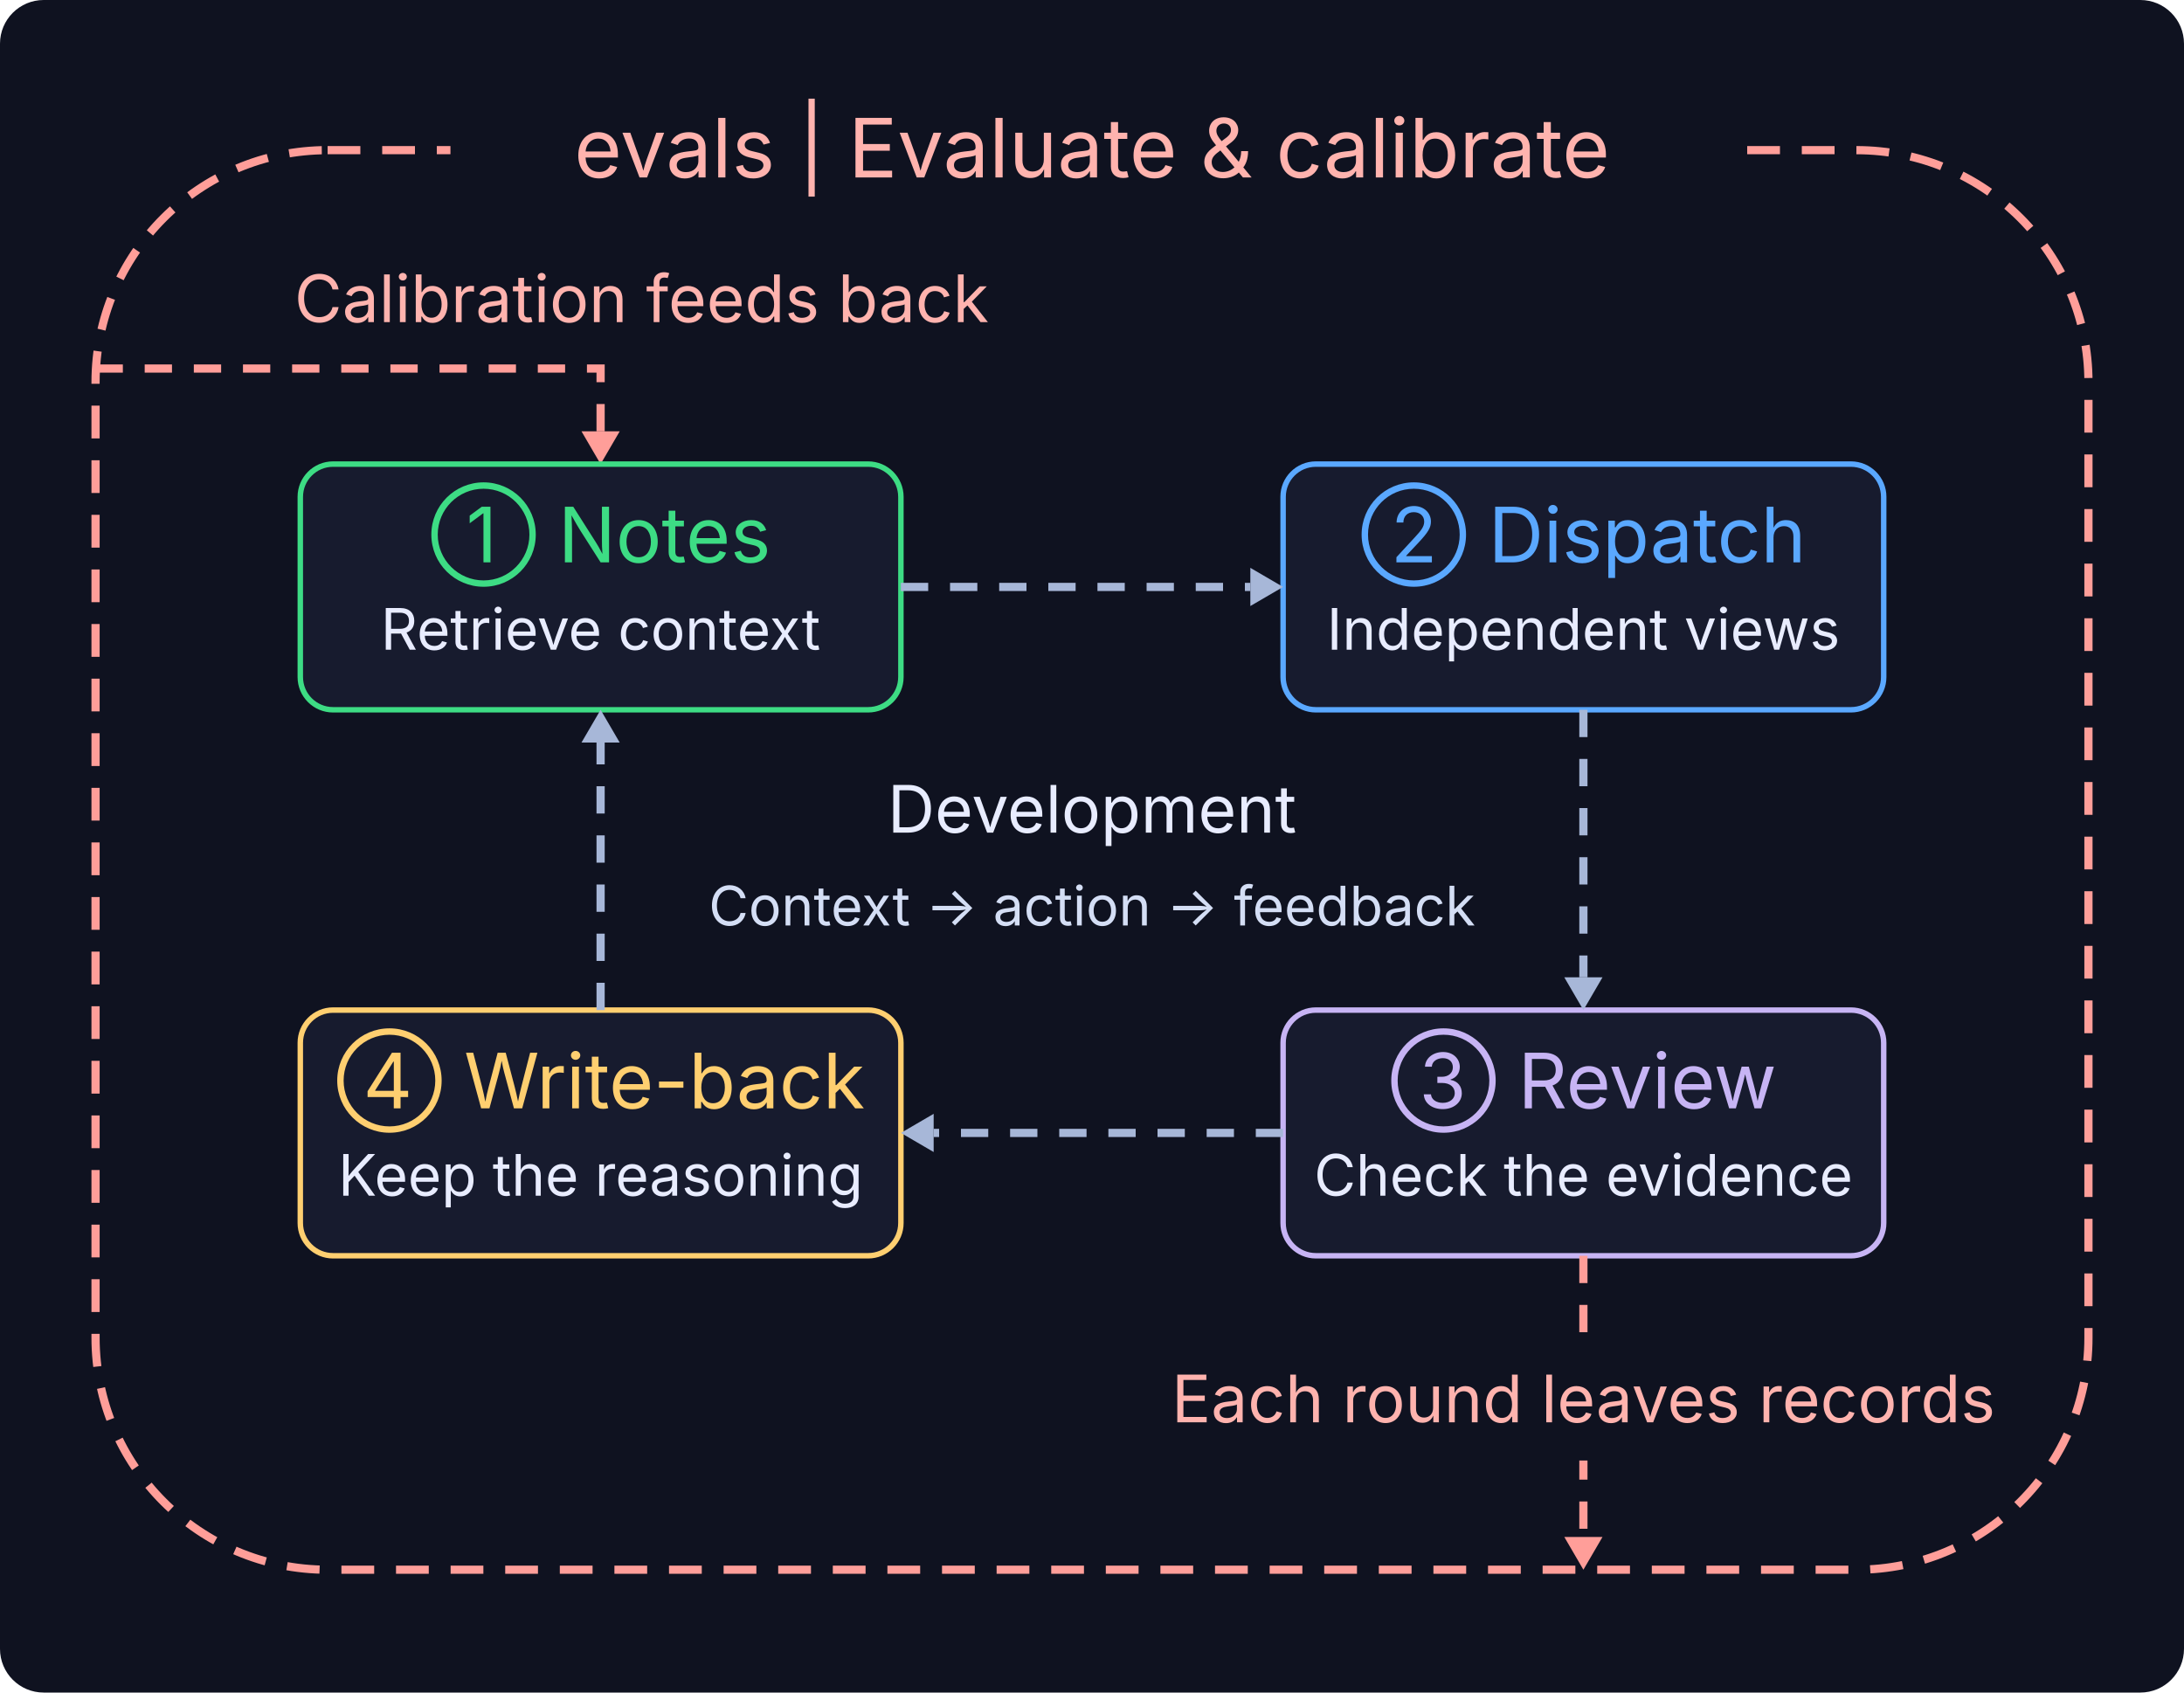
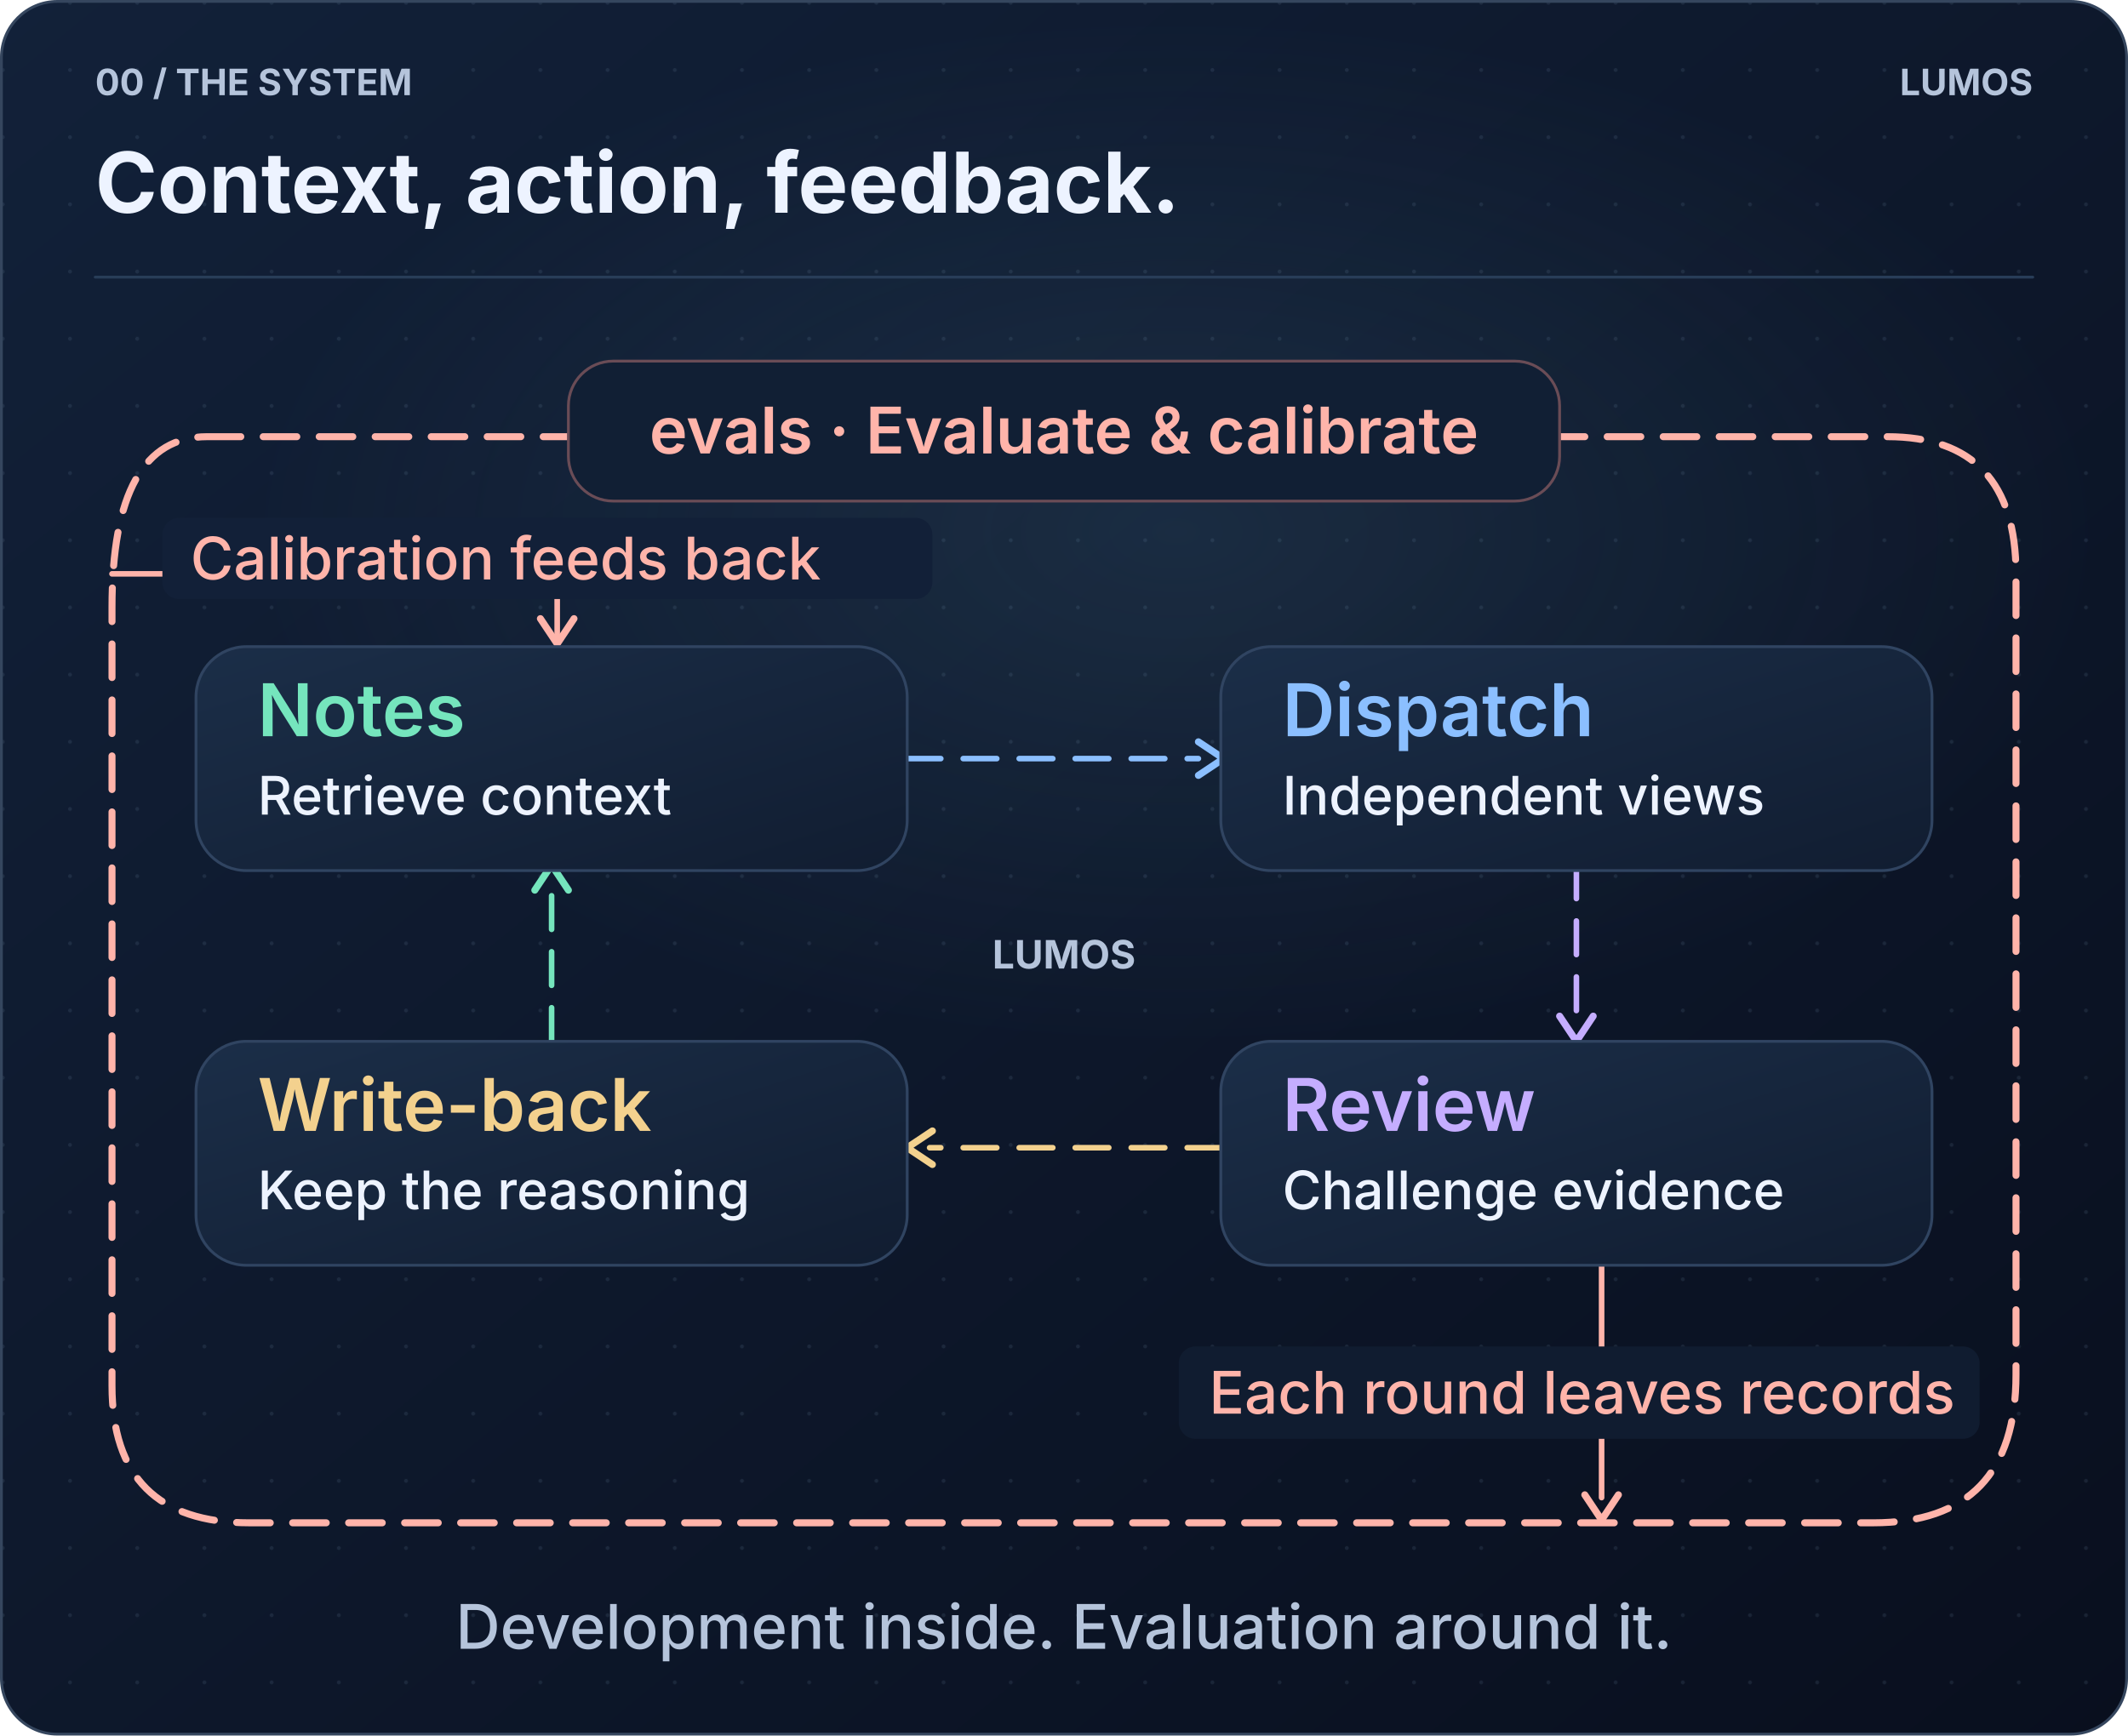
- <svg xmlns="http://www.w3.org/2000/svg" width="800" height="620" viewBox="0 0 800 620" role="img" aria-labelledby="title desc">
-   <rect width="800" height="620" rx="16" fill="#0f1220" />
-   <g font-family="Inter, 'PingFang TC', 'Microsoft JhengHei', system-ui, sans-serif">
-     <rect x="35" y="55" width="730" height="520" rx="85" fill="none" stroke="#ff9e99" stroke-width="3" stroke-dasharray="12 8">
-       <animate attributeName="stroke-dashoffset" values="0;-40" dur="6s" repeatCount="indefinite" />
-     </rect>
-     <rect x="165" y="25" width="470" height="58" rx="12" fill="#0f1220" />
-     <text x="400" y="65" text-anchor="middle" font-size="30" fill="#ffb3ae">evals | Evaluate &amp; calibrate</text>
-     <text x="235" y="118" text-anchor="middle" font-size="24" fill="#ffb3ae">Calibration feeds back</text>
-     <path d="M35 135H220V158" fill="none" stroke="#ff9e99" stroke-width="3" stroke-dasharray="10 8">
-       <animate attributeName="stroke-dashoffset" values="0;-36" dur="1.6s" repeatCount="indefinite" />
+ <svg xmlns="http://www.w3.org/2000/svg" width="760" height="620" viewBox="0 0 760 620" role="img" aria-labelledby="title desc">
+   <defs>
+     <linearGradient id="bg" x1="0" y1="0" x2="1" y2="1">
+       <stop stop-color="#122139" />
+       <stop offset="1" stop-color="#090f1e" />
+     </linearGradient>
+     <linearGradient id="panel" x1="0" y1="0" x2="1" y2="1">
+       <stop stop-color="#1b2e48" />
+       <stop offset="1" stop-color="#111d31" />
+     </linearGradient>
+     <radialGradient id="halo">
+       <stop stop-color="#73b8d7" stop-opacity=".12" />
+       <stop offset="1" stop-color="#73b8d7" stop-opacity="0" />
+     </radialGradient>
+     <pattern id="grid" width="24" height="24" patternUnits="userSpaceOnUse">
+       <circle cx="1" cy="1" r=".7" fill="#718da9" opacity=".15" />
+     </pattern>
+   </defs>
+   <rect x=".5" y=".5" width="759" height="619" rx="20" fill="url(#bg)" stroke="#35465e" />
+   <rect x="1" y="1" width="758" height="618" rx="20" fill="url(#grid)" />
+   <ellipse cx="420" cy="190" rx="335" ry="185" fill="url(#halo)" />
+   <g font-family="Inter, 'PingFang TC', 'Noto Sans TC', 'Microsoft JhengHei', system-ui, sans-serif">
+     <text x="34" y="34" font-size="13" fill="#b5c4db" text-anchor="start" font-weight="650">00 / THE SYSTEM</text>
+     <text x="34" y="76" font-size="30" fill="#edf3ff" text-anchor="start" font-weight="650">Context, action, feedback.</text>
+     <path d="M34 99H726" fill="none" stroke="#283d58" stroke-width="1" stroke-linecap="round" stroke-linejoin="round" />
+     <text x="726" y="34" font-size="13" fill="#b5c4db" text-anchor="end" font-weight="650">LUMOS</text>
+     <path d="M74 156H674Q720 156 720 205V491Q720 544 669 544H89Q40 544 40 495V217Q40 156 74 156" fill="none" stroke="#ffb4aa" stroke-width="2.5" stroke-linecap="round" stroke-linejoin="round" stroke-dasharray="12 8">
+       <animate attributeName="stroke-dashoffset" values="0;-40" dur="2s" repeatCount="indefinite" />
    </path>
-     <path d="M220 170l-7 -12h14z" fill="#ff9e99" />
-     <rect x="110" y="170" width="220" height="90" rx="12" fill="#171b2e" stroke="#3ddc84" stroke-width="2">
-       <animate attributeName="stroke-width" values="2;4;2" dur="8s" begin="0s" repeatCount="indefinite" />
-     </rect>
-     <text x="220" y="206" text-anchor="middle" font-size="28" fill="#3ddc84">① Notes</text>
-     <text x="220" y="238" text-anchor="middle" font-size="21" fill="#e8ecff">Retrieve context</text>
-     <rect x="470" y="170" width="220" height="90" rx="12" fill="#171b2e" stroke="#5aa8ff" stroke-width="2">
-       <animate attributeName="stroke-width" values="2;4;2" dur="8s" begin="2s" repeatCount="indefinite" />
-     </rect>
-     <text x="580" y="206" text-anchor="middle" font-size="28" fill="#5aa8ff">② Dispatch</text>
-     <text x="580" y="238" text-anchor="middle" font-size="21" fill="#e8ecff">Independent views</text>
-     <rect x="470" y="370" width="220" height="90" rx="12" fill="#171b2e" stroke="#c7b4f4" stroke-width="2">
-       <animate attributeName="stroke-width" values="2;4;2" dur="8s" begin="4s" repeatCount="indefinite" />
-     </rect>
-     <text x="580" y="406" text-anchor="middle" font-size="28" fill="#c7b4f4">③ Review</text>
-     <text x="580" y="438" text-anchor="middle" font-size="21" fill="#e8ecff">Check the evidence</text>
-     <rect x="110" y="370" width="220" height="90" rx="12" fill="#171b2e" stroke="#ffcf70" stroke-width="2">
-       <animate attributeName="stroke-width" values="2;4;2" dur="8s" begin="6s" repeatCount="indefinite" />
-     </rect>
-     <text x="220" y="406" text-anchor="middle" font-size="28" fill="#ffcf70">④ Write-back</text>
-     <text x="220" y="438" text-anchor="middle" font-size="21" fill="#e8ecff">Keep the reasoning</text>
-     <path d="M330 215H458" fill="none" stroke="#a7b7d8" stroke-width="3" stroke-dasharray="10 8">
-       <animate attributeName="stroke-dashoffset" values="0;-36" dur="1.6s" repeatCount="indefinite" />
+     <rect x="203" y="129" width="354" height="50" rx="16" fill="#111f34" stroke="#6a4c56" stroke-width="1" />
+     <text x="380" y="162" font-size="23" fill="#ffb4aa" text-anchor="middle" font-weight="600">evals · Evaluate &amp; calibrate</text>
+     <path d="M40 205H199V229" fill="none" stroke="#ffb4aa" stroke-width="2" stroke-linecap="round" stroke-linejoin="round" />
+     <polyline points="193,221 199,230 205,221" fill="none" stroke="#ffb4aa" stroke-width="2.5" stroke-linecap="round" stroke-linejoin="round" />
+     <rect x="58" y="185" width="275" height="29" rx="6" fill="#122038" stroke="none" stroke-width="1" />
+     <text x="68" y="207" font-size="21" fill="#ffb4aa" text-anchor="start" font-weight="450">Calibration feeds back</text>
+     <path d="M572 452V535" fill="none" stroke="#ffb4aa" stroke-width="2" stroke-linecap="round" stroke-linejoin="round" />
+     <polyline points="566,534 572,543 578,534" fill="none" stroke="#ffb4aa" stroke-width="2.5" stroke-linecap="round" stroke-linejoin="round" />
+     <rect x="421" y="481" width="286" height="33" rx="6" fill="#101c30" stroke="none" stroke-width="1" />
+     <text x="565" y="505" font-size="21" fill="#ffb4aa" text-anchor="middle" font-weight="450">Each round leaves records</text>
+     <path d="M324 271H428" fill="none" stroke="#8bbfff" stroke-width="2" stroke-linecap="round" stroke-linejoin="round" stroke-dasharray="12 8">
+       <animate attributeName="stroke-dashoffset" values="0;-40" dur="2s" repeatCount="indefinite" />
    </path>
-     <path d="M470 215l-12 -7v14z" fill="#a7b7d8" />
-     <path d="M580 260V358" fill="none" stroke="#a7b7d8" stroke-width="3" stroke-dasharray="10 8">
-       <animate attributeName="stroke-dashoffset" values="0;-36" dur="1.6s" repeatCount="indefinite" />
+     <polyline points="428,265 437,271 428,277" fill="none" stroke="#8bbfff" stroke-width="2.5" stroke-linecap="round" stroke-linejoin="round" />
+     <path d="M563 309V366" fill="none" stroke="#c5adff" stroke-width="2" stroke-linecap="round" stroke-linejoin="round" stroke-dasharray="12 8">
+       <animate attributeName="stroke-dashoffset" values="0;-40" dur="2s" repeatCount="indefinite" />
    </path>
-     <path d="M580 370l-7 -12h14z" fill="#a7b7d8" />
-     <path d="M470 415H342" fill="none" stroke="#a7b7d8" stroke-width="3" stroke-dasharray="10 8">
-       <animate attributeName="stroke-dashoffset" values="0;-36" dur="1.6s" repeatCount="indefinite" />
+     <polyline points="557,363 563,372 569,363" fill="none" stroke="#c5adff" stroke-width="2.5" stroke-linecap="round" stroke-linejoin="round" />
+     <path d="M436 410H332" fill="none" stroke="#f3d18e" stroke-width="2" stroke-linecap="round" stroke-linejoin="round" stroke-dasharray="12 8">
+       <animate attributeName="stroke-dashoffset" values="0;-40" dur="2s" repeatCount="indefinite" />
    </path>
-     <path d="M330 415l12 -7v14z" fill="#a7b7d8" />
-     <path d="M220 370V272" fill="none" stroke="#a7b7d8" stroke-width="3" stroke-dasharray="10 8">
-       <animate attributeName="stroke-dashoffset" values="0;-36" dur="1.6s" repeatCount="indefinite" />
+     <polyline points="333,404 324,410 333,416" fill="none" stroke="#f3d18e" stroke-width="2.5" stroke-linecap="round" stroke-linejoin="round" />
+     <path d="M197 372V319" fill="none" stroke="#75e5bd" stroke-width="2" stroke-linecap="round" stroke-linejoin="round" stroke-dasharray="12 8">
+       <animate attributeName="stroke-dashoffset" values="0;-40" dur="2s" repeatCount="indefinite" />
    </path>
-     <path d="M220 260l-7 12h14z" fill="#a7b7d8" />
-     <text x="400" y="305" text-anchor="middle" font-size="24" fill="#e8ecff">Development</text>
-     <text x="400" y="339" text-anchor="middle" font-size="20" fill="#d4def5">Context → action → feedback</text>
-     <path d="M580 460V563" fill="none" stroke="#ff9e99" stroke-width="3" stroke-dasharray="10 8">
-       <animate attributeName="stroke-dashoffset" values="0;-36" dur="1.6s" repeatCount="indefinite" />
-     </path>
-     <path d="M580 575l-7 -12h14z" fill="#ff9e99" />
-     <rect x="410" y="490" width="340" height="45" rx="9" fill="#0f1220" />
-     <text x="580" y="521" text-anchor="middle" font-size="24" fill="#ffb3ae">Each round leaves records</text>
+     <polyline points="191,318 197,309 203,318" fill="none" stroke="#75e5bd" stroke-width="2.5" stroke-linecap="round" stroke-linejoin="round" />
+     <rect x="70" y="231" width="254" height="80" rx="18" fill="url(#panel)" stroke="#304461" stroke-width="1" />
+     <text x="92" y="263" font-size="26" fill="#75e5bd" text-anchor="start" font-weight="600">Notes</text>
+     <text x="92" y="291" font-size="19" fill="#edf3ff" text-anchor="start" font-weight="450">Retrieve context</text>
+     <rect x="436" y="231" width="254" height="80" rx="18" fill="url(#panel)" stroke="#304461" stroke-width="1" />
+     <text x="458" y="263" font-size="26" fill="#8bbfff" text-anchor="start" font-weight="600">Dispatch</text>
+     <text x="458" y="291" font-size="19" fill="#edf3ff" text-anchor="start" font-weight="450">Independent views</text>
+     <rect x="436" y="372" width="254" height="80" rx="18" fill="url(#panel)" stroke="#304461" stroke-width="1" />
+     <text x="458" y="404" font-size="26" fill="#c5adff" text-anchor="start" font-weight="600">Review</text>
+     <text x="458" y="432" font-size="19" fill="#edf3ff" text-anchor="start" font-weight="450">Challenge evidence</text>
+     <rect x="70" y="372" width="254" height="80" rx="18" fill="url(#panel)" stroke="#304461" stroke-width="1" />
+     <text x="92" y="404" font-size="26" fill="#f3d18e" text-anchor="start" font-weight="600">Write-back</text>
+     <text x="92" y="432" font-size="19" fill="#edf3ff" text-anchor="start" font-weight="450">Keep the reasoning</text>
+     <text x="380" y="346" font-size="14" fill="#b5c4db" text-anchor="middle" font-weight="650">LUMOS</text>
+     <text x="380" y="589" font-size="22" fill="#b5c4db" text-anchor="middle" font-weight="450">Development inside. Evaluation around it.</text>
  </g>
</svg>
